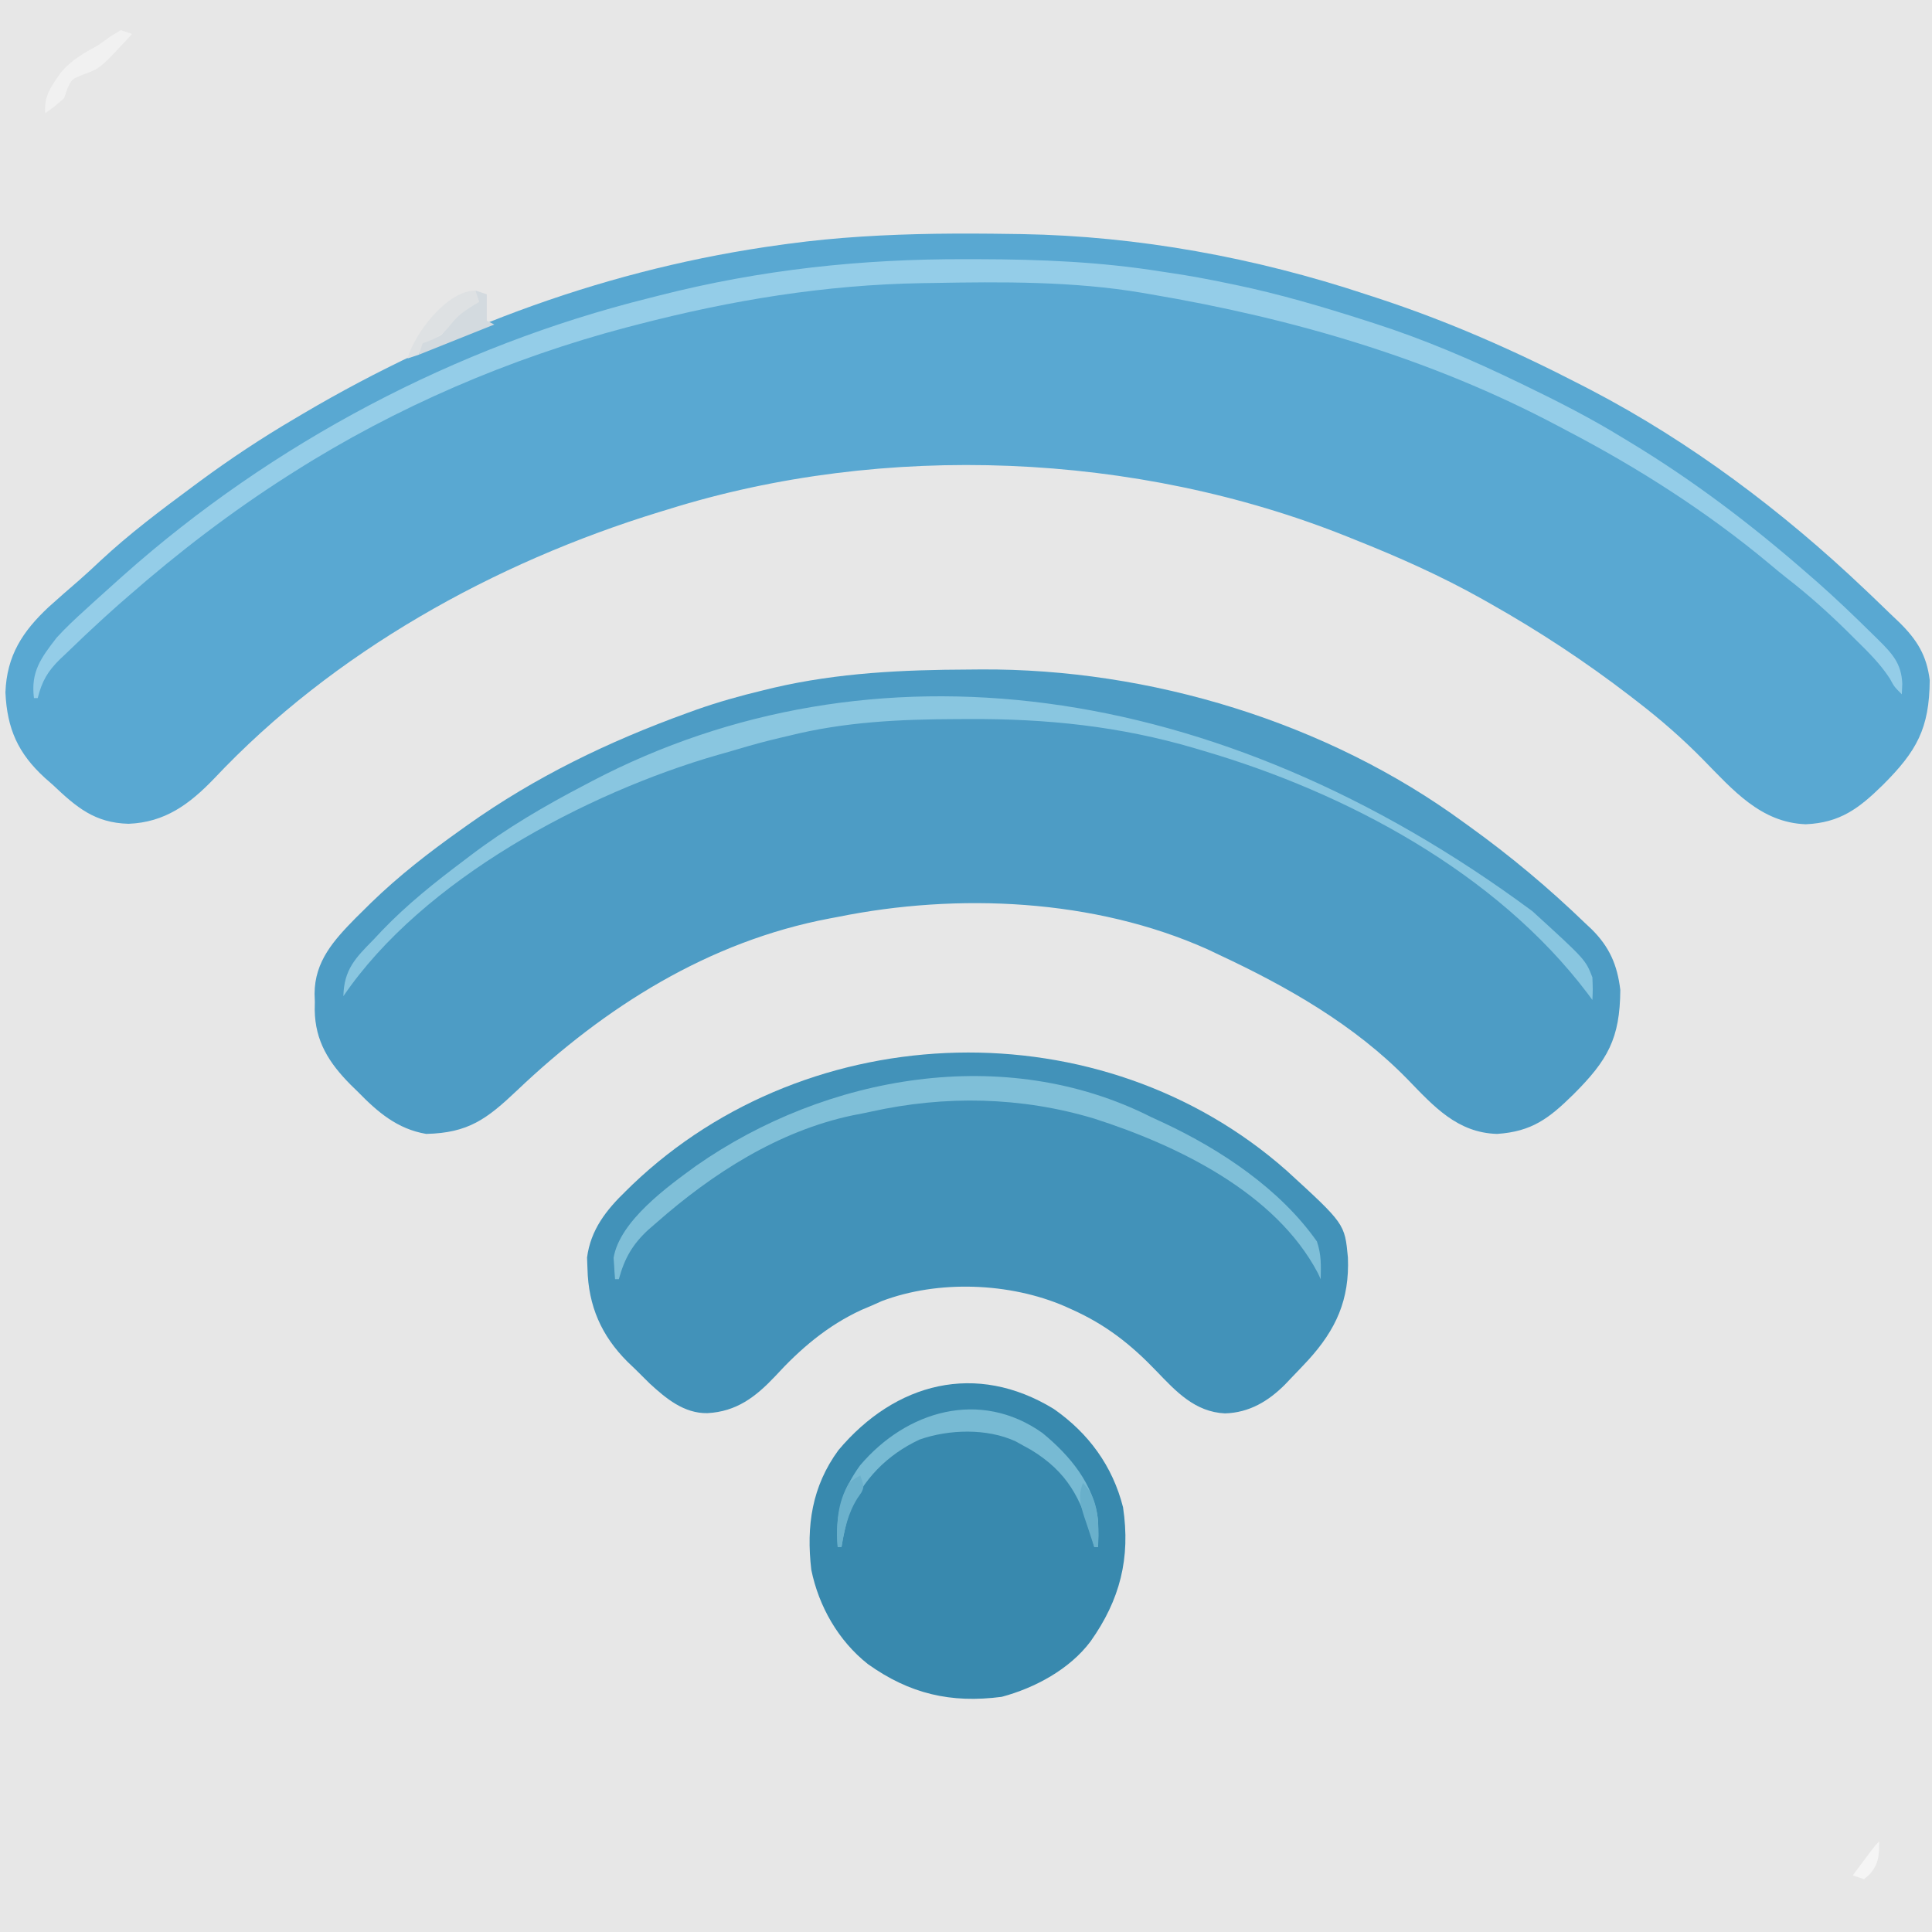
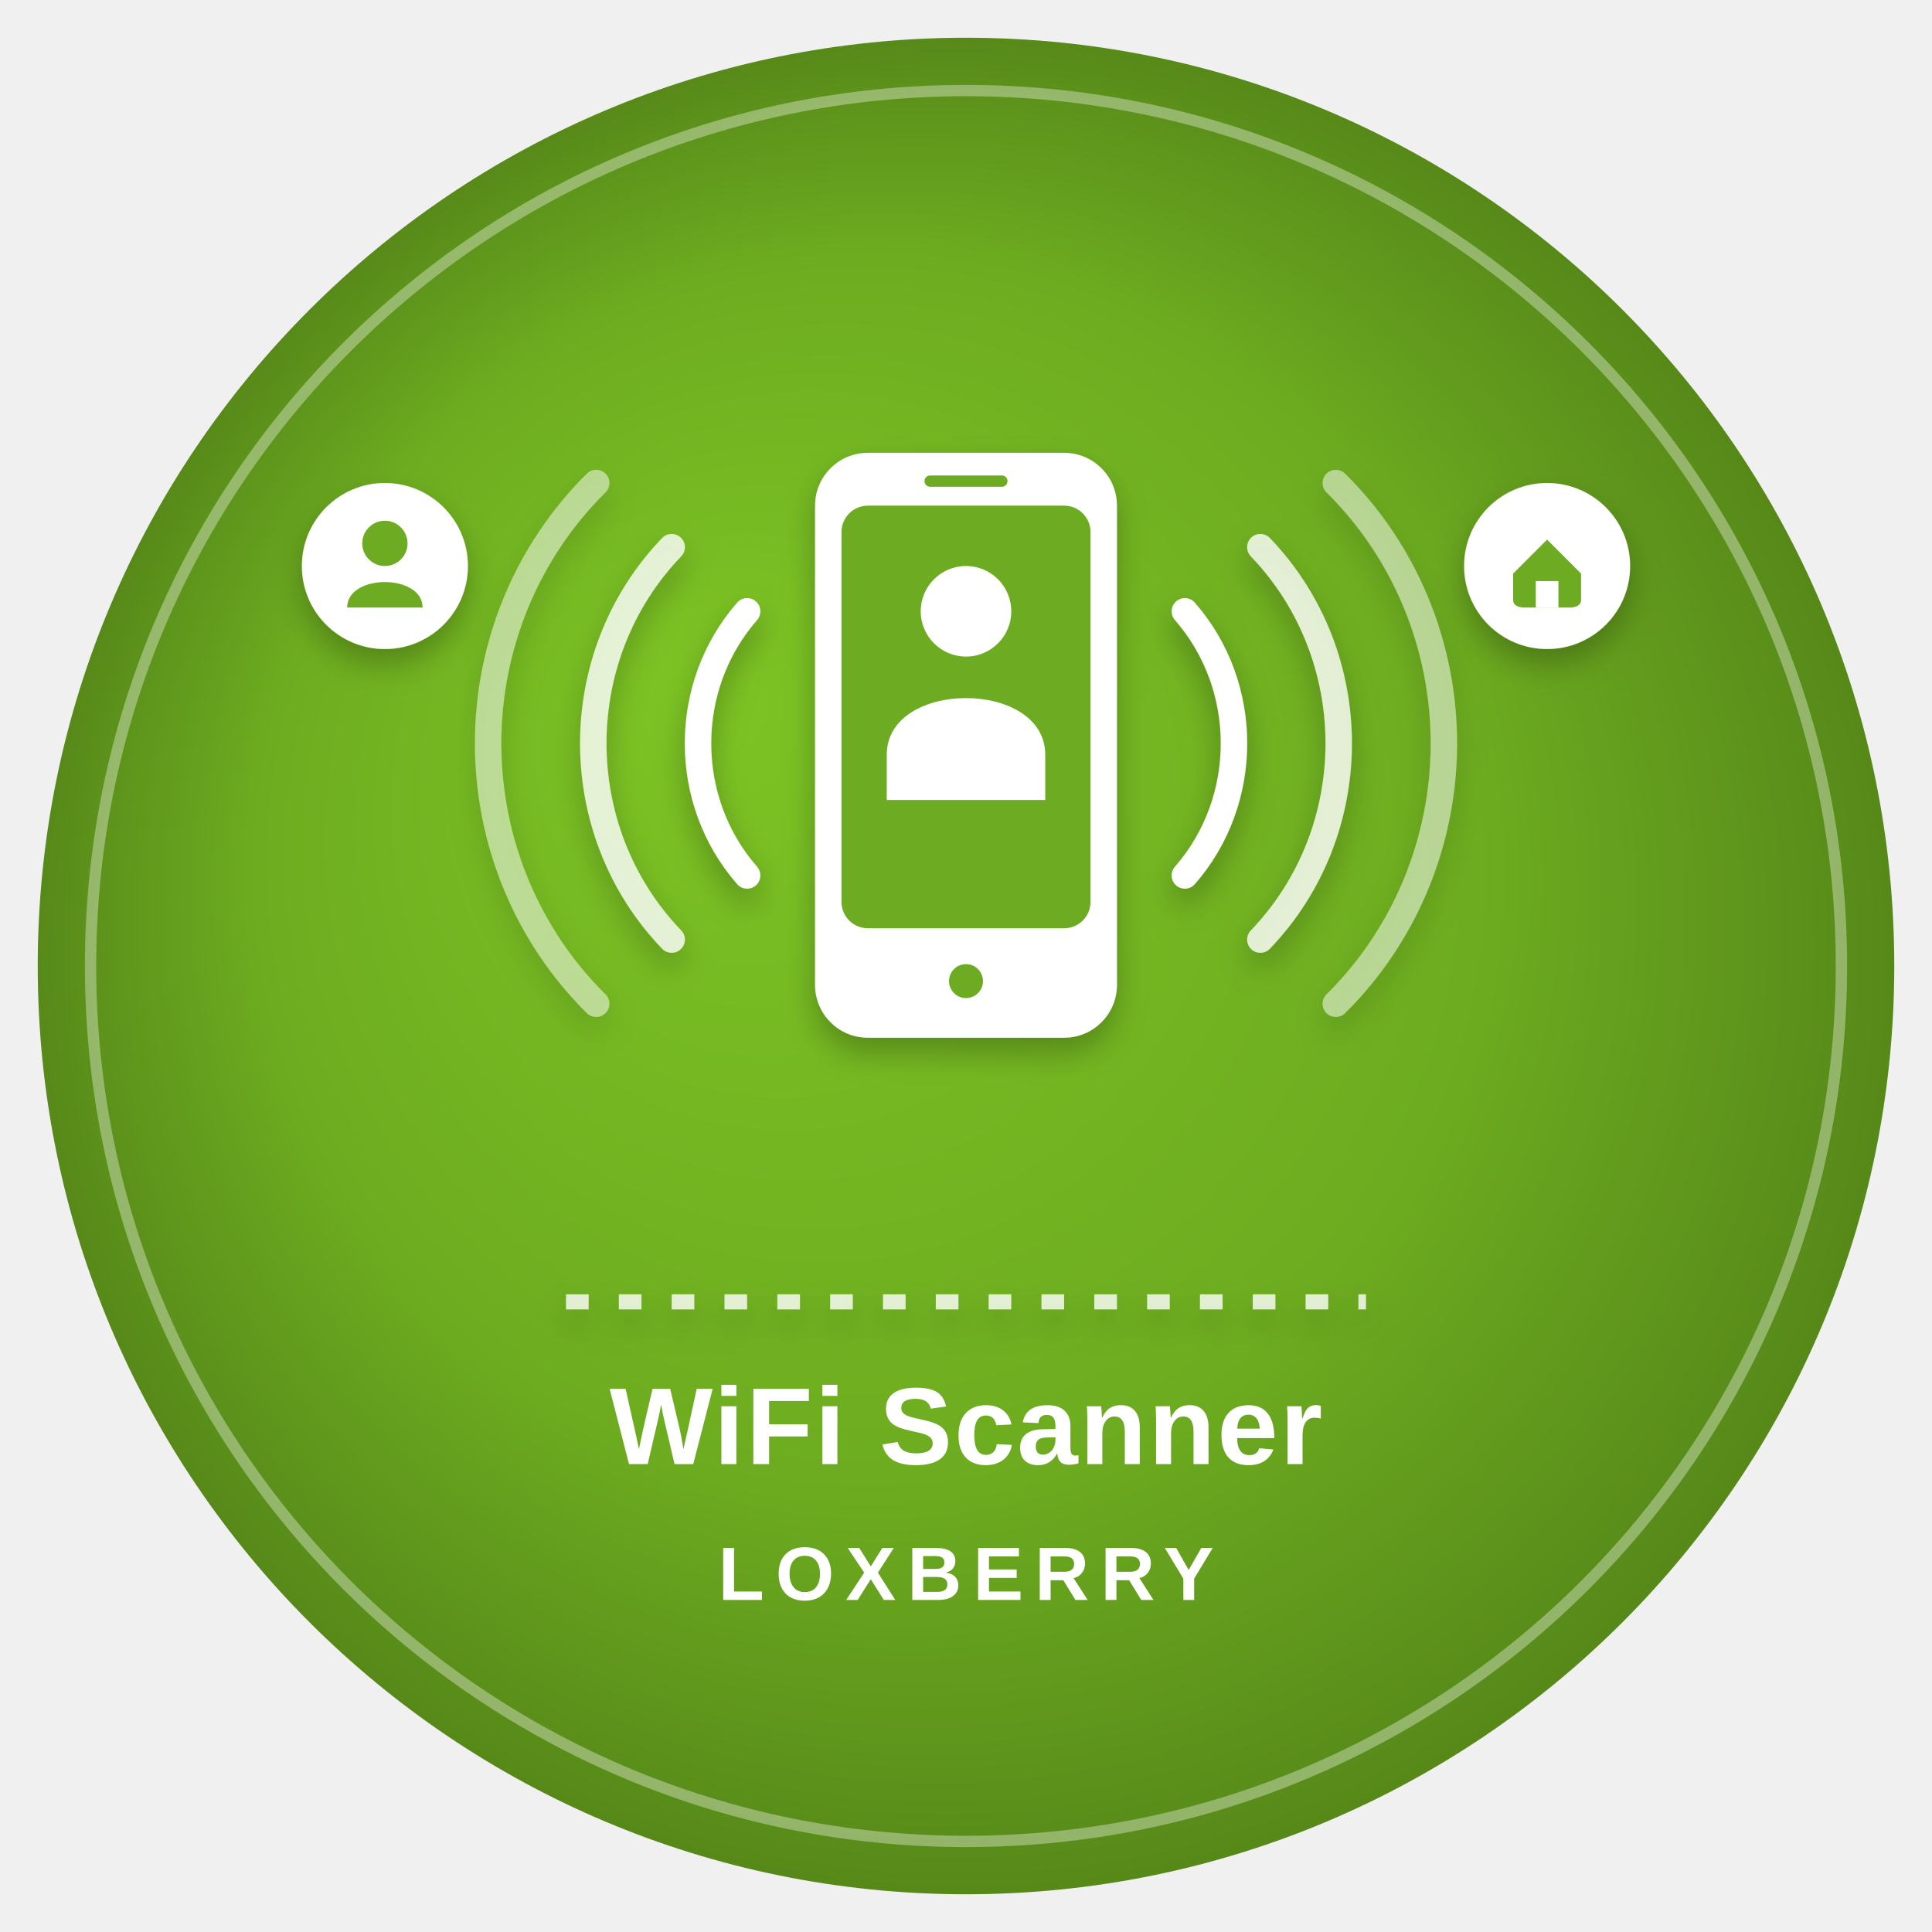
- <svg xmlns="http://www.w3.org/2000/svg" version="1.1" width="512" height="512" viewBox="0 0 512 512">
-   <path d="M0 0 C168.96 0 337.92 0 512 0 C512 168.96 512 337.92 512 512 C343.04 512 174.08 512 0 512 C0 343.04 0 174.08 0 0 Z " fill="#E7E7E7" transform="translate(0,0)" />
-   <path d="M0 0 C168.96 0 337.92 0 512 0 C512 63.03 512 126.06 512 191 C511.34 191.33 510.68 191.66 510 192 C510.046 191.01 510.093 190.02 510.141 189 C510.178 187.667 510.215 186.333 510.25 185 C510.284 184.352 510.317 183.703 510.352 183.035 C510.512 174.938 507.08 169.918 501.621 164.16 C499.914 162.44 498.179 160.749 496.438 159.062 C495.523 158.164 494.608 157.266 493.694 156.367 C488.196 150.991 482.652 145.761 476.497 141.133 C474.677 139.756 472.885 138.346 471.09 136.938 C462.005 129.846 452.735 123.169 443 117 C442.427 116.635 441.853 116.27 441.263 115.894 C381.84 78.355 314.803 61.875 245 63 C244.083 63.013 243.166 63.025 242.222 63.038 C168.058 64.324 95.294 93.524 20.125 155.812 C19.615 156.346 19.104 156.88 18.578 157.43 C16.771 159.228 14.84 160.814 12.875 162.438 C6.398 168.009 3.137 174.198 2.438 182.688 C2.396 183.184 2.396 183.184 2.184 185.699 C2.123 186.458 2.062 187.218 2 188 C1.34 188 0.68 188 0 188 C0 125.96 0 63.92 0 0 Z " fill="#E7E7E7" transform="translate(0,0)" />
-   <path d="M0 0 C6.719 -0.093 13.432 -0.062 20.151 0.046 C21.079 0.058 22.006 0.071 22.962 0.084 C53.811 0.611 84.885 6.338 114.151 16.046 C115.182 16.382 116.212 16.718 117.274 17.064 C136.008 23.205 153.644 31.004 171.151 40.046 C172.051 40.51 172.951 40.975 173.878 41.453 C200.291 55.259 224.568 73.554 246.151 94.046 C246.76 94.621 247.37 95.196 247.997 95.789 C249.916 97.611 251.817 99.451 253.714 101.296 C254.31 101.862 254.906 102.428 255.52 103.011 C260.189 107.618 262.744 111.727 263.55 118.292 C263.456 131.092 260.112 137.099 251.151 146.046 C244.801 152.291 239.777 156.084 230.714 156.483 C218.763 156.06 211.368 147.361 203.45 139.303 C198.016 133.775 192.294 128.776 186.151 124.046 C185.485 123.53 184.818 123.014 184.132 122.483 C172.322 113.403 160.12 105.37 147.151 98.046 C146.417 97.63 145.682 97.213 144.925 96.785 C134.021 90.666 122.763 85.663 111.151 81.046 C110.457 80.766 109.762 80.486 109.046 80.198 C53.284 57.872 -13.453 55.07 -70.849 73.046 C-71.6 73.275 -72.352 73.504 -73.126 73.739 C-116.875 87.163 -159.517 110.813 -191.095 144.37 C-197.624 151.156 -204.126 155.994 -213.786 156.358 C-222.722 156.118 -227.535 152.035 -233.849 146.046 C-234.556 145.425 -235.264 144.803 -235.993 144.163 C-243.089 137.659 -245.97 131.172 -246.411 121.546 C-246.057 111.819 -241.914 105.418 -234.942 98.901 C-234.597 98.595 -234.597 98.595 -232.849 97.046 C-232.534 96.766 -232.534 96.766 -230.942 95.347 C-229.64 94.202 -228.33 93.065 -227.013 91.937 C-225.044 90.217 -223.137 88.445 -221.233 86.655 C-213.58 79.513 -205.253 73.271 -196.849 67.046 C-196.215 66.576 -195.581 66.106 -194.927 65.622 C-186.823 59.647 -178.527 54.147 -169.849 49.046 C-169.468 48.82 -169.468 48.82 -167.54 47.678 C-128.604 24.696 -85.801 9.037 -40.911 2.921 C-40.289 2.835 -39.667 2.75 -39.026 2.661 C-26.023 0.895 -13.118 0.211 0 0 Z " fill="#59A8D2" transform="translate(247.8486,61.9541)" />
-   <path d="M0 0 C1.018 -0.009 2.036 -0.018 3.085 -0.027 C47.818 -0.291 94.821 13.932 131.125 40.562 C131.599 40.903 132.072 41.244 132.561 41.595 C143.412 49.402 153.634 57.963 163.25 67.25 C163.522 67.505 163.522 67.505 164.9 68.796 C169.649 73.493 171.735 78.288 172.523 84.906 C172.428 97.762 169.225 103.477 160.125 112.562 C153.657 118.935 149.108 122.442 139.875 123.062 C129.317 122.764 123.054 115.725 116.146 108.592 C102.083 94.167 84.252 84.023 66.125 75.562 C65.629 75.327 65.629 75.327 63.121 74.133 C33.187 60.727 -3.034 59.106 -34.875 65.562 C-35.59 65.696 -36.305 65.83 -37.041 65.968 C-69.025 72.015 -96.599 89.409 -119.875 111.562 C-127.881 119.141 -132.77 122.809 -143.934 123.059 C-151.607 121.764 -156.839 117.239 -162.125 111.812 C-162.723 111.23 -163.321 110.647 -163.938 110.047 C-169.674 104.26 -173.357 98.523 -173.471 90.207 C-173.46 89.499 -173.449 88.792 -173.438 88.062 C-173.461 87.355 -173.485 86.647 -173.51 85.918 C-173.486 77.306 -168.4 71.726 -162.611 65.831 C-161.956 65.185 -161.3 64.54 -160.625 63.875 C-160.277 63.53 -160.277 63.53 -158.516 61.787 C-151.164 54.654 -143.217 48.485 -134.875 42.562 C-134.253 42.117 -133.631 41.672 -132.99 41.213 C-114.982 28.427 -95.611 19.067 -74.875 11.562 C-74.45 11.408 -74.45 11.408 -72.299 10.629 C-66.566 8.608 -60.785 6.983 -54.875 5.562 C-53.888 5.321 -52.9 5.08 -51.883 4.832 C-34.668 0.836 -17.636 0.065 0 0 Z " fill="#4D9CC5" transform="translate(256.875,177.4375)" />
-   <path d="M0 0 C15.413 14.099 15.413 14.099 16.252 23.027 C16.706 34.219 13.116 42.126 5.706 50.25 C4.191 51.885 2.653 53.495 1.104 55.098 C0.614 55.614 0.124 56.13 -0.38 56.662 C-4.818 61.117 -9.89 64.163 -16.333 64.348 C-24.278 63.973 -29.293 58.562 -34.51 53.118 C-41.325 46.005 -47.942 40.817 -56.958 36.785 C-57.549 36.517 -58.14 36.249 -58.748 35.973 C-73.356 29.661 -92.364 28.932 -107.279 34.59 C-108.163 34.984 -109.047 35.379 -109.958 35.785 C-110.401 35.972 -110.401 35.972 -112.638 36.918 C-121.637 41.048 -128.902 47.252 -135.533 54.508 C-140.719 59.997 -145.754 63.876 -153.521 64.285 C-159.683 64.378 -164.449 60.412 -168.783 56.43 C-170.078 55.16 -171.366 53.883 -172.646 52.598 C-173.296 51.976 -173.947 51.354 -174.617 50.713 C-181.594 43.764 -185.029 35.875 -185.271 26.035 C-185.308 25.05 -185.346 24.065 -185.384 23.051 C-184.423 15.678 -180.302 10.447 -175.083 5.41 C-174.517 4.856 -173.95 4.301 -173.366 3.73 C-126.239 -41.263 -48.985 -43.317 0 0 Z " fill="#4292B9" transform="translate(340.9585,310.2148)" />
-   <path d="M0 0 C9.198 6.407 15.591 15.12 18.352 26.059 C20.371 39.537 17.555 50.59 9.734 61.613 C4.208 68.981 -4.963 73.929 -13.809 76.293 C-27.315 78.054 -38.21 75.499 -49.266 67.613 C-57.074 61.444 -62.279 52.346 -64.266 42.613 C-65.621 30.983 -64.111 20.542 -57.078 10.926 C-41.988 -7.028 -20.563 -12.586 0 0 Z " fill="#3889AE" transform="translate(279.2656,373.3867)" />
-   <path d="M0 0 C1.072 0.001 2.145 0.002 3.25 0.004 C19.694 0.039 35.687 0.695 51.938 3.312 C52.727 3.43 53.517 3.547 54.331 3.668 C59.235 4.398 64.085 5.294 68.938 6.312 C69.679 6.464 70.421 6.615 71.186 6.771 C83.017 9.23 94.507 12.618 106 16.312 C106.655 16.522 107.309 16.731 107.983 16.947 C121.221 21.198 133.807 26.574 146.312 32.625 C146.906 32.911 147.499 33.198 148.11 33.493 C156.933 37.763 165.588 42.168 173.938 47.312 C174.642 47.738 175.347 48.164 176.073 48.603 C192.846 58.754 208.185 70.424 222.938 83.312 C223.361 83.68 223.361 83.68 225.504 85.539 C230.464 89.918 235.228 94.479 239.938 99.125 C240.502 99.677 241.067 100.228 241.648 100.796 C245.376 104.516 247.852 107.092 248.062 112.562 C248.021 113.47 247.98 114.377 247.938 115.312 C245.938 113.312 245.938 113.312 244.781 111.172 C242.168 107.119 238.86 103.94 235.438 100.562 C235.077 100.205 235.077 100.205 233.254 98.397 C228.177 93.414 222.997 88.787 217.364 84.436 C215.807 83.21 214.29 81.943 212.773 80.668 C196.265 66.911 177.977 55.23 158.938 45.312 C158.3 44.973 157.663 44.634 157.007 44.285 C123.094 26.268 86.608 15.706 48.938 9.312 C48.185 9.182 47.432 9.052 46.657 8.917 C28.394 5.824 9.415 5.972 -9.062 6.312 C-9.953 6.325 -10.844 6.338 -11.761 6.351 C-37.451 6.785 -62.228 10.864 -87.062 17.312 C-88.073 17.574 -89.083 17.836 -90.124 18.105 C-120.911 26.231 -151.14 39.233 -178.062 56.312 C-178.378 56.512 -178.378 56.512 -179.972 57.521 C-194.834 67.014 -208.8 77.701 -222.062 89.312 C-222.922 90.06 -223.782 90.808 -224.668 91.578 C-227.167 93.787 -229.629 96.031 -232.062 98.312 C-232.578 98.794 -233.093 99.275 -233.625 99.771 C-235.284 101.334 -236.925 102.914 -238.562 104.5 C-239.079 104.987 -239.596 105.474 -240.129 105.976 C-243.434 109.229 -244.94 111.801 -246.062 116.312 C-246.393 116.312 -246.722 116.312 -247.062 116.312 C-247.949 109.366 -245.231 105.712 -241.062 100.312 C-238.675 97.696 -236.13 95.308 -233.5 92.938 C-232.795 92.291 -232.089 91.645 -231.362 90.979 C-229.274 89.076 -227.172 87.191 -225.062 85.312 C-224.506 84.815 -223.95 84.317 -223.377 83.804 C-183.881 48.688 -135.29 23.054 -84.062 10.312 C-83.174 10.086 -82.286 9.859 -81.371 9.625 C-54.467 2.767 -27.744 -0.093 0 0 Z " fill="#94CDE8" transform="translate(256.0625,68.6875)" />
-   <path d="M0 0 C14.045 12.811 14.045 12.811 15.875 17.5 C16 20.75 16 20.75 15.875 23.5 C15.439 22.912 15.004 22.324 14.555 21.719 C-9.655 -10.261 -49.367 -31.434 -87.125 -42.5 C-87.929 -42.739 -88.733 -42.979 -89.561 -43.226 C-109.365 -49.045 -128.775 -51.063 -149.375 -50.938 C-150.404 -50.935 -151.433 -50.933 -152.494 -50.93 C-167.75 -50.875 -182.269 -50.217 -197.125 -46.5 C-197.833 -46.335 -198.54 -46.169 -199.27 -45.999 C-203.009 -45.122 -206.697 -44.136 -210.374 -43.025 C-212.194 -42.479 -214.022 -41.966 -215.852 -41.453 C-250.77 -31.406 -294.08 -8.449 -315.125 22.5 C-314.979 15.469 -311.937 12.365 -307.125 7.5 C-306.763 7.113 -306.763 7.113 -304.93 5.156 C-298.235 -1.825 -290.851 -7.703 -283.125 -13.5 C-282.563 -13.928 -282.001 -14.356 -281.422 -14.797 C-271.866 -22.051 -261.757 -27.965 -251.125 -33.5 C-250.457 -33.853 -249.789 -34.206 -249.101 -34.57 C-175.717 -72.914 -84.255 -62.453 0 0 Z " fill="#89C6E0" transform="translate(406.125,241.5)" />
-   <path d="M0 0 C1.12 0.521 2.241 1.039 3.363 1.555 C18.541 8.664 34.212 19.086 44 33 C45.197 36.591 45.071 39.231 45 43 C44.876 42.732 44.876 42.732 44.25 41.375 C33.02 20.038 6.964 7.495 -15.031 0.441 C-34.342 -5.363 -54.532 -5.771 -74.181 -1.401 C-75.809 -1.042 -77.447 -0.725 -79.086 -0.414 C-98.661 3.715 -116.171 14.95 -131 28 C-131.703 28.607 -132.405 29.214 -133.129 29.84 C-137.374 33.748 -139.482 37.435 -141 43 C-141.33 43 -141.66 43 -142 43 C-142.11 41.794 -142.187 40.585 -142.25 39.375 C-142.296 38.702 -142.343 38.029 -142.391 37.336 C-140.754 27.55 -128.022 18.409 -120.5 12.938 C-86.097 -11.12 -38.663 -19.527 0 0 Z " fill="#7FBFD8" transform="translate(305,296)" />
-   <path d="M0 0 C7.197 5.891 13.766 13.656 14.75 23.25 C14.814 25.59 14.796 27.908 14.75 30.25 C14.42 30.25 14.09 30.25 13.75 30.25 C13.531 29.404 13.312 28.559 13.086 27.688 C10.249 17.304 6.514 10.282 -2.98 4.504 C-3.729 4.09 -4.478 3.676 -5.25 3.25 C-5.865 2.908 -6.48 2.567 -7.113 2.215 C-14.712 -1.283 -24.783 -0.981 -32.562 1.75 C-41.192 5.795 -47.704 12.4 -51.25 21.25 C-52.11 24.228 -52.765 27.189 -53.25 30.25 C-53.58 30.25 -53.91 30.25 -54.25 30.25 C-54.974 21.92 -53.267 15.409 -48.332 8.605 C-36.078 -5.86 -16.545 -11.719 0 0 Z " fill="#77BAD3" transform="translate(276.25,379.75)" />
-   <path d="M0 0 C0.99 0.33 1.98 0.66 3 1 C3 3.31 3 5.62 3 8 C3.66 8.33 4.32 8.66 5 9 C-1.6 11.64 -8.2 14.28 -15 17 C-14.67 15.68 -14.34 14.36 -14 13 C-13.216 12.918 -12.433 12.835 -11.625 12.75 C-9 12 -9 12 -7.938 10.188 C-7.628 9.466 -7.319 8.744 -7 8 C-5.189 6.014 -3.513 4.33 -1.25 2.875 C-1.044 2.731 -1.044 2.731 0 2 C0 1.34 0 0.68 0 0 Z " fill="#D3DADF" transform="translate(126,77)" />
-   <path d="M0 0 C0.99 0.33 1.98 0.66 3 1 C-5.464 10.155 -5.464 10.155 -9.938 11.75 C-13 13 -13 13 -14.125 15.438 C-14.414 16.283 -14.703 17.129 -15 18 C-17.625 20.313 -17.625 20.313 -20 22 C-20.416 17.411 -18.385 14.836 -15.844 11.18 C-13.03 7.853 -9.779 6.059 -6 4 C-4.889 3.218 -3.784 2.428 -2.688 1.625 C-1.801 1.089 -0.914 0.553 0 0 Z " fill="#F1F1F1" transform="translate(32,8)" />
-   <path d="M0 0 C0.33 0.99 0.66 1.98 1 3 C0.093 3.557 -0.815 4.114 -1.75 4.688 C-4.089 6.227 -5.278 7.353 -7.062 9.625 C-9.24 12.294 -10.849 12.808 -14 14 C-14.33 14.99 -14.66 15.98 -15 17 C-15.99 17.33 -16.98 17.66 -18 18 C-16.097 11.234 -7.488 0 0 0 Z " fill="#DEE1E3" transform="translate(126,77)" />
-   <path d="M0 0 C1 3 1 3 0.293 4.508 C-0.072 5.041 -0.437 5.575 -0.812 6.125 C-3.335 10.202 -4.193 14.318 -5 19 C-5.33 19 -5.66 19 -6 19 C-6.38 12.914 -6.14 7.389 -3 2 C-1.395 0.777 -1.395 0.777 0 0 Z " fill="#6BB1CC" transform="translate(228,391)" />
-   <path d="M0 0 C0 3.646 -0.086 5.976 -2.562 8.75 C-2.8 8.956 -2.8 8.956 -4 10 C-4.99 9.67 -5.98 9.34 -7 9 C-6.022 7.687 -5.042 6.374 -4.062 5.062 C-3.517 4.332 -2.972 3.601 -2.41 2.848 C-1 1 -1 1 0 0 Z " fill="#F5F5F5" transform="translate(498,488)" />
-   <path d="M0 0 C3.638 3.638 4.125 8.988 4.125 14 C4.084 14.99 4.043 15.98 4 17 C3.67 17 3.34 17 3 17 C2.3 14.92 1.615 12.837 0.938 10.75 C0.738 10.163 0.539 9.577 0.334 8.973 C-0.736 5.633 -1.307 3.321 0 0 Z " fill="#69B0CB" transform="translate(287,393)" />
+ <svg xmlns="http://www.w3.org/2000/svg" width="512" height="512" viewBox="0 0 512 512" version="1.1">
+   <defs>
+     <radialGradient id="bg-grad" cx="50%" cy="50%" r="50%" fx="35%" fy="35%">
+       <stop offset="0%" stop-color="#7dc424" />
+       <stop offset="65%" stop-color="#6dac20" />
+       <stop offset="100%" stop-color="#568819" />
+     </radialGradient>
+     <filter id="shadow" x="-10%" y="-10%" width="120%" height="120%">
+       <feDropShadow dx="0" dy="4" stdDeviation="4" flood-color="#000000" flood-opacity="0.25" />
+     </filter>
+   </defs>
+   <circle cx="256" cy="256" r="246" fill="url(#bg-grad)" />
+   <circle cx="256" cy="256" r="232" fill="none" stroke="#ffffff" stroke-opacity="0.35" stroke-width="3" />
+   <g filter="url(#shadow)" fill="#ffffff">
+     <rect x="216" y="120" width="80" height="155" rx="14" fill="#ffffff" />
+     <rect x="223" y="134" width="66" height="112" rx="7" fill="#6dac20" />
+     <rect x="245" y="126" width="22" height="3" rx="1.5" fill="#6dac20" />
+     <circle cx="256" cy="260" r="4.5" fill="#6dac20" />
+     <circle cx="256" cy="162" r="12" fill="#ffffff" />
+     <path d="M 235 200 C 235 180 277 180 277 200 L 277 212 L 235 212 Z" fill="#ffffff" />
+     <path d="M 198 162 A 50 52 0 0 0 198 232" fill="none" stroke="#ffffff" stroke-width="7" stroke-linecap="round" />
+     <path d="M 178 145 A 72 74 0 0 0 178 249" fill="none" stroke="#ffffff" stroke-width="7" stroke-linecap="round" opacity="0.8" />
+     <path d="M 158 128 A 94 96 0 0 0 158 266" fill="none" stroke="#ffffff" stroke-width="7" stroke-linecap="round" opacity="0.5" />
+     <path d="M 314 162 A 50 52 0 0 1 314 232" fill="none" stroke="#ffffff" stroke-width="7" stroke-linecap="round" />
+     <path d="M 334 145 A 72 74 0 0 1 334 249" fill="none" stroke="#ffffff" stroke-width="7" stroke-linecap="round" opacity="0.8" />
+     <path d="M 354 128 A 94 96 0 0 1 354 266" fill="none" stroke="#ffffff" stroke-width="7" stroke-linecap="round" opacity="0.5" />
+     <g transform="translate(102, 150)">
+       <circle cx="0" cy="0" r="22" fill="#ffffff" />
+       <circle cx="0" cy="-6" r="6" fill="#6dac20" />
+       <path d="M -10 11 C -10 2 10 2 10 11 Z" fill="#6dac20" />
+     </g>
+     <g transform="translate(410, 150)">
+       <circle cx="0" cy="0" r="22" fill="#ffffff" />
+       <path d="M -9 2 L 0 -7 L 9 2 L 9 9 C 9 10.5 7.5 11 6 11 L -6 11 C -7.5 11 -9 10.5 -9 9 Z" fill="#6dac20" />
+       <rect x="-3" y="4" width="6" height="7" fill="#ffffff" />
+     </g>
+     <path d="M 150 345 L 362 345" stroke="#ffffff" stroke-width="4" stroke-dasharray="6 8" opacity="0.8" />
+   </g>
+   <text x="256" y="388" text-anchor="middle" fill="#ffffff" font-family="Arial, sans-serif" font-weight="900" font-size="29" letter-spacing="0.5">WiFi Scanner</text>
+   <text x="256" y="424" text-anchor="middle" fill="#ffffff" font-family="Arial, sans-serif" font-weight="bold" font-size="20" letter-spacing="3">LOXBERRY</text>
</svg>
